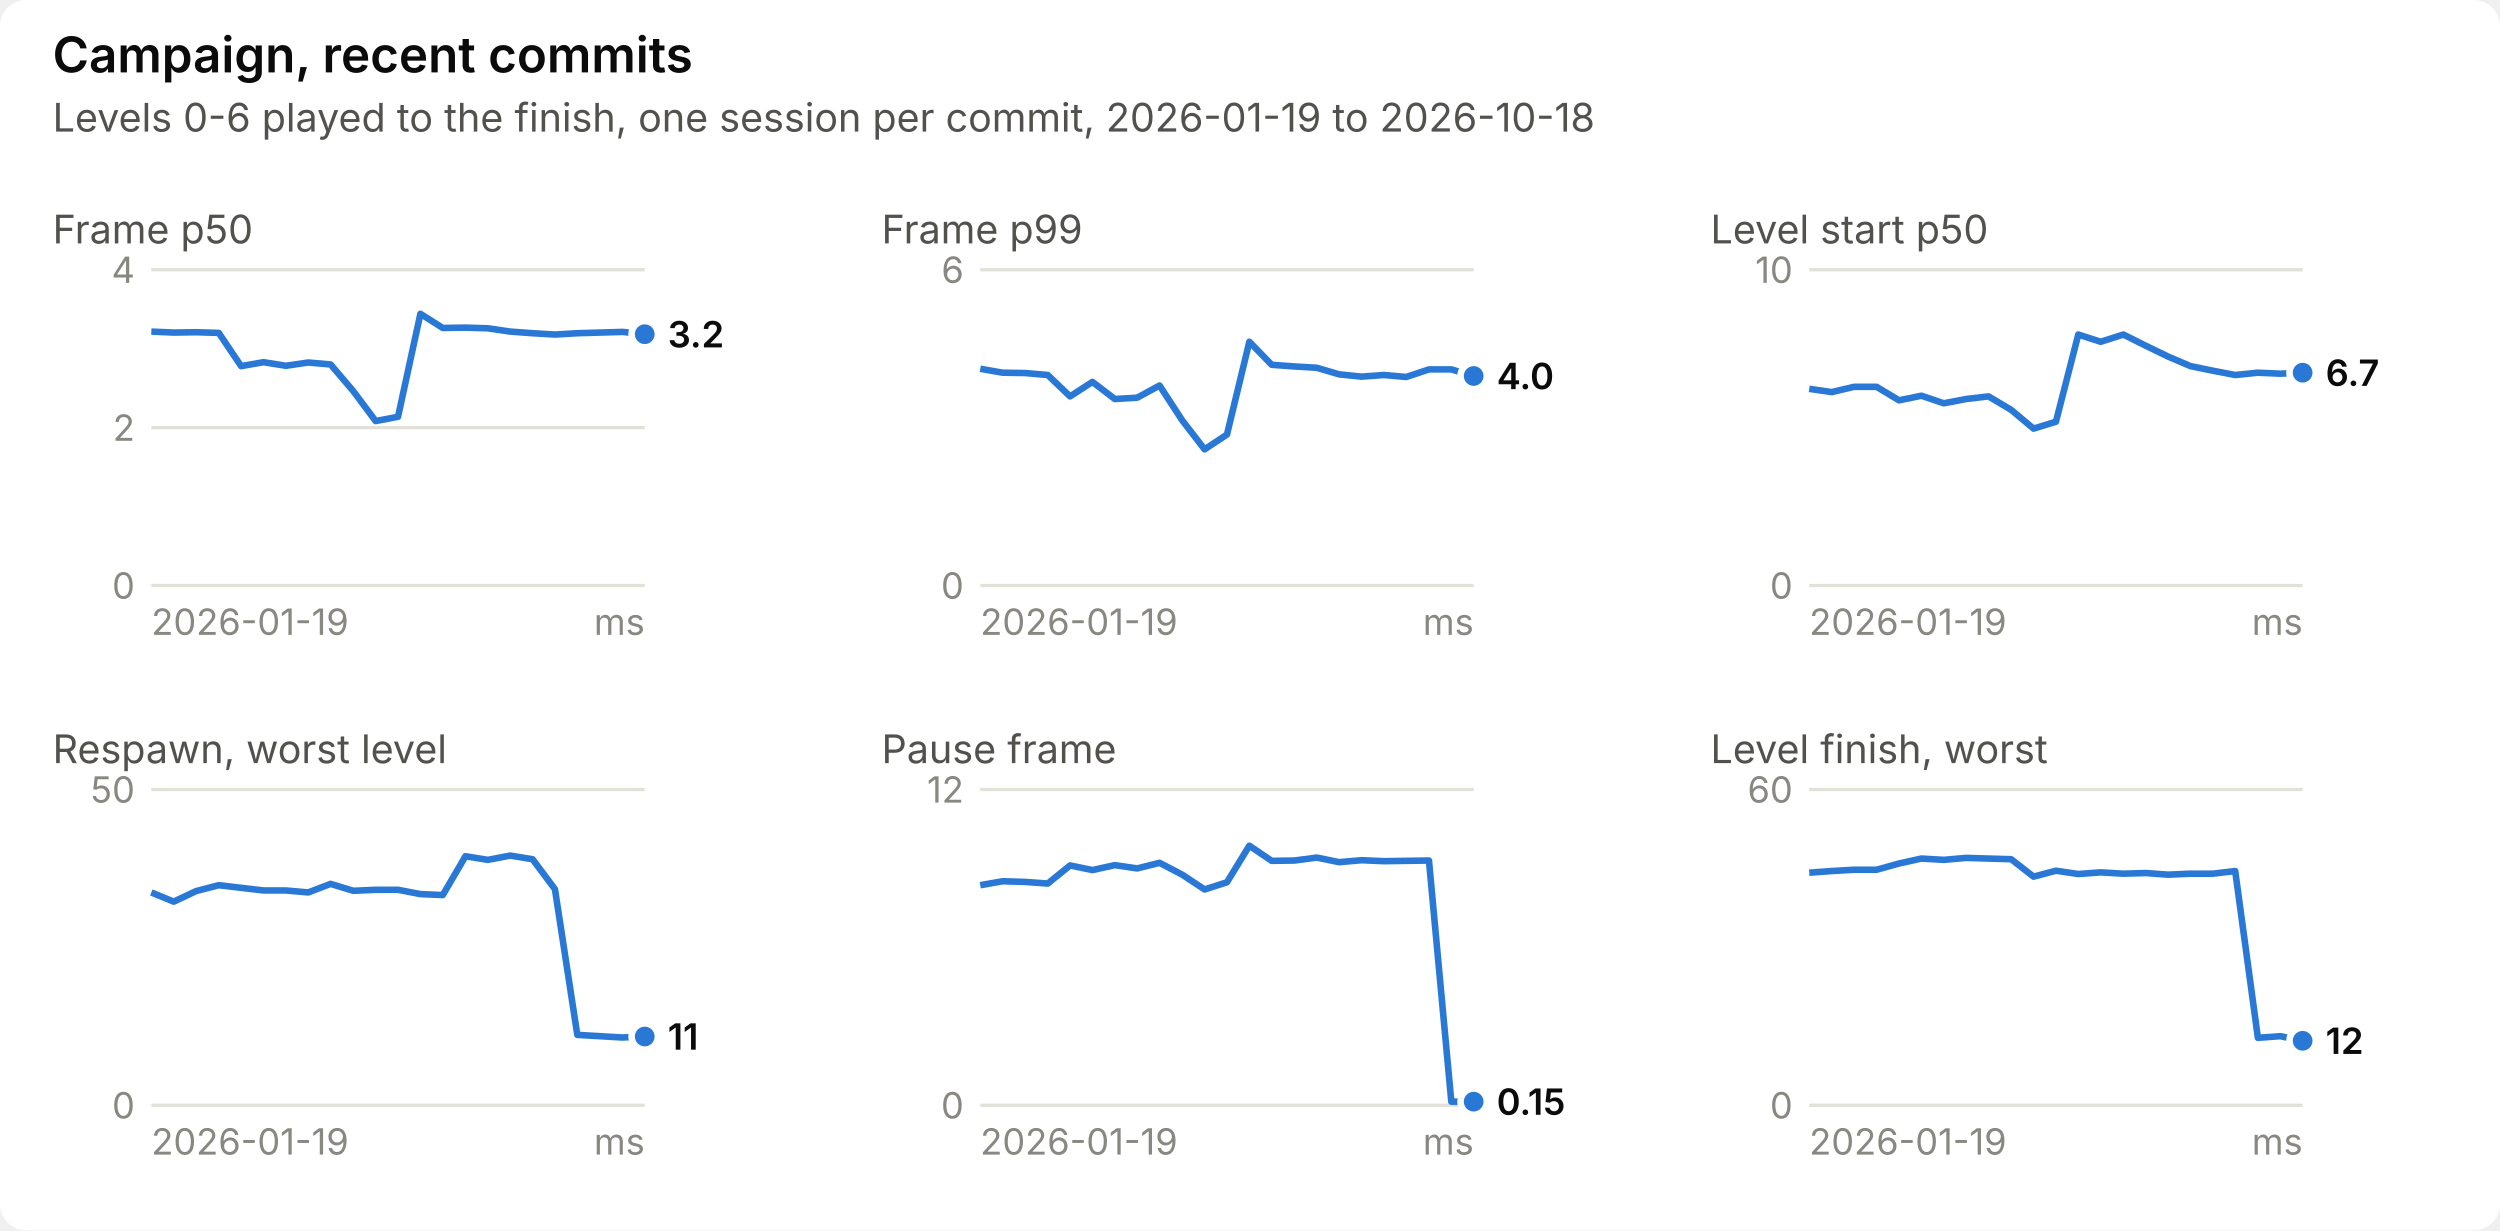
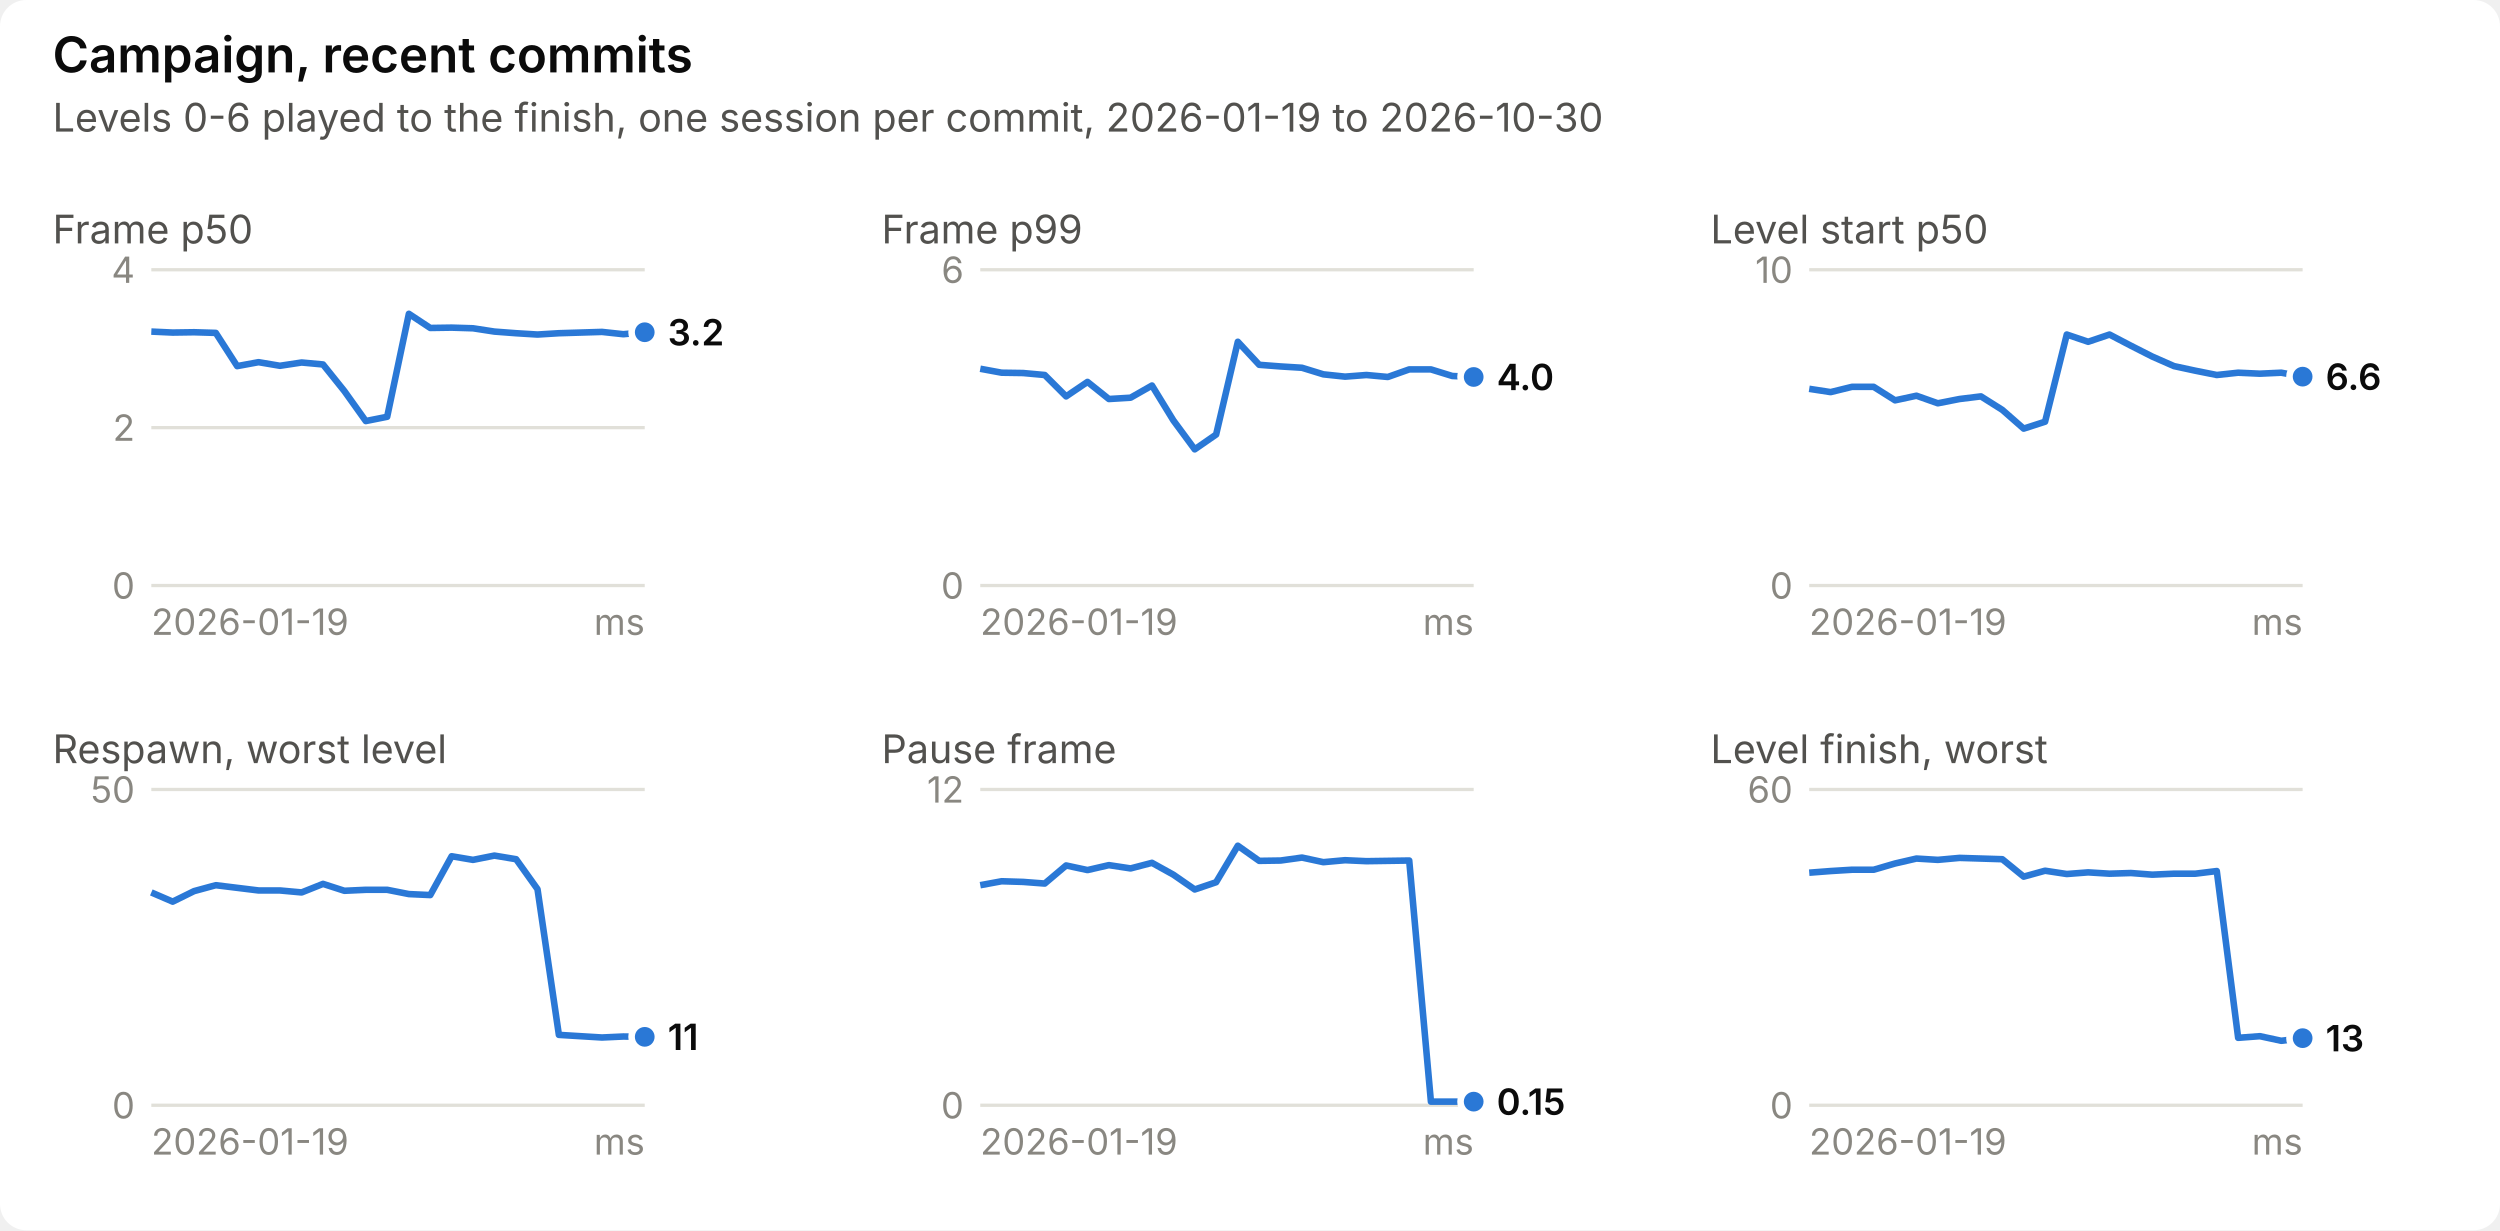
<svg xmlns="http://www.w3.org/2000/svg" viewBox="0 0 760 374" width="760" height="374" role="img">
  <style>text{font-family:system-ui,-apple-system,"Segoe UI",sans-serif}.t{font-size:15px;font-weight:600;fill:#0b0b0b} .s{font-size:12px;fill:#52514e}.a{font-size:11px;fill:#898781} .v{font-size:11px;font-weight:600;fill:#0b0b0b}.g{stroke:#e1e0d9;stroke-width:1} .b{stroke:#c3c2b7;stroke-width:1}.band{fill:#0b0b0b;fill-opacity:0.035} .tick{stroke:#898781;stroke-width:1}.l1{stroke:#2a78d6} .d1{fill:#2a78d6} .l2{stroke:#eb6834} .d2{fill:#eb6834}.ring{stroke:#ffffff;stroke-width:2}</style>
  <rect width="100%" height="100%" rx="8" fill="#ffffff" />
  <text class="t" x="16" y="22">Campaign, recent commits</text>
-   <text class="s" x="16" y="40">Levels 0-6 played to the finish, one session per commit, 2026-01-19 to 2026-10-18</text>
+   <text class="s" x="16" y="40">Levels 0-6 played to the finish, one session per commit, 2026-01-19 to 2026-10-30</text>
  <text class="s" x="16.0" y="74">Frame p50</text>
  <line class="g" x1="46.0" x2="196.0" y1="178.0" y2="178.0" />
  <text class="a" x="41.0" y="182.0" text-anchor="end">0</text>
  <line class="g" x1="46.0" x2="196.0" y1="130.0" y2="130.0" />
  <text class="a" x="41.0" y="134.0" text-anchor="end">2</text>
  <line class="g" x1="46.0" x2="196.0" y1="82.0" y2="82.0" />
  <text class="a" x="41.0" y="86.0" text-anchor="end">4</text>
-   <path class="l1" d="M46.0,100.8 L52.8,101.1 L59.6,101.0 L66.5,101.2 L73.3,111.3 L80.1,110.1 L86.9,111.2 L93.7,110.2 L100.5,110.8 L107.4,118.9 L114.2,128.0 L121.0,126.7 L127.8,95.4 L134.6,99.7 L141.5,99.6 L148.3,99.8 L155.1,100.8 L161.9,101.3 L168.7,101.7 L175.5,101.3 L182.4,101.1 L189.2,100.9 L196.0,101.6" fill="none" stroke-width="2" stroke-linejoin="round" />
-   <circle class="d1 ring" cx="196.0" cy="101.6" r="4" />
-   <text class="v" x="203.0" y="105.6">3.2</text>
+   <path class="l1" d="M46.0,100.8 L52.5,101.1 L59.0,101.0 L65.6,101.2 L72.1,111.3 L78.6,110.1 L85.1,111.2 L91.7,110.2 L98.2,110.8 L104.7,118.9 L111.2,128.0 L117.7,126.7 L124.3,95.4 L130.8,99.7 L137.3,99.6 L143.8,99.8 L150.3,100.8 L156.9,101.3 L163.4,101.7 L169.9,101.3 L176.4,101.1 L183.0,100.9 L189.5,101.6 L196.0,101.0" fill="none" stroke-width="2" stroke-linejoin="round" />
+   <circle class="d1 ring" cx="196.0" cy="101.0" r="4" />
+   <text class="v" x="203.0" y="105.0">3.2</text>
  <text class="a" x="46.0" y="193">2026-01-19</text>
  <text class="a" x="196.0" y="193" text-anchor="end">ms</text>
  <text class="s" x="268.0" y="74">Frame p99</text>
  <line class="g" x1="298.0" x2="448.0" y1="178.0" y2="178.0" />
  <text class="a" x="293.0" y="182.0" text-anchor="end">0</text>
  <line class="g" x1="298.0" x2="448.0" y1="82.0" y2="82.0" />
  <text class="a" x="293.0" y="86.0" text-anchor="end">6</text>
-   <path class="l1" d="M298.0,112.1 L304.8,113.3 L311.6,113.4 L318.5,114.0 L325.3,120.5 L332.1,116.1 L338.9,121.3 L345.7,120.9 L352.5,117.2 L359.4,127.8 L366.2,136.6 L373.0,132.1 L379.8,103.9 L386.6,110.9 L393.5,111.4 L400.3,111.8 L407.1,113.8 L413.9,114.5 L420.7,114.0 L427.5,114.6 L434.4,112.3 L441.2,112.3 L448.0,114.3" fill="none" stroke-width="2" stroke-linejoin="round" />
-   <circle class="d1 ring" cx="448.0" cy="114.3" r="4" />
-   <text class="v" x="455.0" y="118.3">4.0</text>
+   <path class="l1" d="M298.0,112.1 L304.5,113.3 L311.0,113.4 L317.6,114.0 L324.1,120.5 L330.6,116.1 L337.1,121.3 L343.7,120.9 L350.2,117.2 L356.7,127.8 L363.2,136.6 L369.7,132.1 L376.3,103.9 L382.8,110.9 L389.3,111.4 L395.8,111.8 L402.3,113.8 L408.9,114.5 L415.4,114.0 L421.9,114.6 L428.4,112.3 L435.0,112.3 L441.5,114.3 L448.0,114.6" fill="none" stroke-width="2" stroke-linejoin="round" />
+   <circle class="d1 ring" cx="448.0" cy="114.6" r="4" />
+   <text class="v" x="455.0" y="118.6">4.0</text>
  <text class="a" x="298.0" y="193">2026-01-19</text>
  <text class="a" x="448.0" y="193" text-anchor="end">ms</text>
  <text class="s" x="520.0" y="74">Level start p50</text>
  <line class="g" x1="550.0" x2="700.0" y1="178.0" y2="178.0" />
  <text class="a" x="545.0" y="182.0" text-anchor="end">0</text>
  <line class="g" x1="550.0" x2="700.0" y1="82.0" y2="82.0" />
  <text class="a" x="545.0" y="86.0" text-anchor="end">10</text>
-   <path class="l1" d="M550.0,118.2 L556.8,119.2 L563.6,117.6 L570.5,117.6 L577.3,121.7 L584.1,120.3 L590.9,122.6 L597.7,121.3 L604.5,120.5 L611.4,124.6 L618.2,130.3 L625.0,128.2 L631.8,101.7 L638.6,103.9 L645.5,101.7 L652.3,105.1 L659.1,108.4 L665.9,111.3 L672.7,112.7 L679.5,114.0 L686.4,113.3 L693.2,113.6 L700.0,113.3" fill="none" stroke-width="2" stroke-linejoin="round" />
-   <circle class="d1 ring" cx="700.0" cy="113.3" r="4" />
-   <text class="v" x="707.0" y="117.3">6.7</text>
+   <path class="l1" d="M550.0,118.2 L556.5,119.2 L563.0,117.6 L569.6,117.6 L576.1,121.7 L582.6,120.3 L589.1,122.6 L595.7,121.3 L602.2,120.5 L608.7,124.6 L615.2,130.3 L621.7,128.2 L628.3,101.7 L634.8,103.9 L641.3,101.7 L647.8,105.1 L654.3,108.4 L660.9,111.3 L667.4,112.7 L673.9,114.0 L680.4,113.3 L687.0,113.6 L693.5,113.3 L700.0,114.5" fill="none" stroke-width="2" stroke-linejoin="round" />
+   <circle class="d1 ring" cx="700.0" cy="114.5" r="4" />
+   <text class="v" x="707.0" y="118.5">6.6</text>
  <text class="a" x="550.0" y="193">2026-01-19</text>
  <text class="a" x="700.0" y="193" text-anchor="end">ms</text>
  <text class="s" x="16.0" y="232">Respawn, worst level</text>
  <line class="g" x1="46.0" x2="196.0" y1="336.0" y2="336.0" />
  <text class="a" x="41.0" y="340.0" text-anchor="end">0</text>
  <line class="g" x1="46.0" x2="196.0" y1="240.0" y2="240.0" />
  <text class="a" x="41.0" y="244.0" text-anchor="end">50</text>
-   <path class="l1" d="M46.0,271.3 L52.8,274.1 L59.6,270.9 L66.5,269.1 L73.3,269.9 L80.1,270.7 L86.9,270.7 L93.7,271.3 L100.5,268.7 L107.4,270.8 L114.2,270.5 L121.0,270.5 L127.8,271.8 L134.6,272.1 L141.5,260.3 L148.3,261.4 L155.1,260.1 L161.9,261.2 L168.7,270.3 L175.5,314.6 L182.4,315.0 L189.2,315.4 L196.0,315.1" fill="none" stroke-width="2" stroke-linejoin="round" />
-   <circle class="d1 ring" cx="196.0" cy="315.1" r="4" />
-   <text class="v" x="203.0" y="319.1">11</text>
+   <path class="l1" d="M46.0,271.3 L52.5,274.1 L59.0,270.9 L65.6,269.1 L72.1,269.9 L78.6,270.7 L85.1,270.7 L91.7,271.3 L98.2,268.7 L104.7,270.8 L111.2,270.5 L117.7,270.5 L124.3,271.8 L130.8,272.1 L137.3,260.3 L143.8,261.4 L150.3,260.1 L156.9,261.2 L163.4,270.3 L169.9,314.6 L176.4,315.0 L183.0,315.4 L189.5,315.1 L196.0,315.2" fill="none" stroke-width="2" stroke-linejoin="round" />
+   <circle class="d1 ring" cx="196.0" cy="315.2" r="4" />
+   <text class="v" x="203.0" y="319.2">11</text>
  <text class="a" x="46.0" y="351">2026-01-19</text>
  <text class="a" x="196.0" y="351" text-anchor="end">ms</text>
  <text class="s" x="268.0" y="232">Pause frame</text>
  <line class="g" x1="298.0" x2="448.0" y1="336.0" y2="336.0" />
  <text class="a" x="293.0" y="340.0" text-anchor="end">0</text>
  <line class="g" x1="298.0" x2="448.0" y1="240.0" y2="240.0" />
  <text class="a" x="293.0" y="244.0" text-anchor="end">12</text>
-   <path class="l1" d="M298.0,269.1 L304.8,267.9 L311.6,268.1 L318.5,268.6 L325.3,263.1 L332.1,264.5 L338.9,263.0 L345.7,264.0 L352.5,262.3 L359.4,265.9 L366.2,270.4 L373.0,268.2 L379.8,257.1 L386.6,261.7 L393.5,261.6 L400.3,260.7 L407.1,262.1 L413.9,261.5 L420.7,261.8 L427.5,261.7 L434.4,261.6 L441.2,334.9 L448.0,334.9" fill="none" stroke-width="2" stroke-linejoin="round" />
+   <path class="l1" d="M298.0,269.1 L304.5,267.9 L311.0,268.1 L317.6,268.6 L324.1,263.1 L330.6,264.5 L337.1,263.0 L343.7,264.0 L350.2,262.3 L356.7,265.9 L363.2,270.4 L369.7,268.2 L376.3,257.1 L382.8,261.7 L389.3,261.6 L395.8,260.7 L402.3,262.1 L408.9,261.5 L415.4,261.8 L421.9,261.7 L428.4,261.6 L435.0,334.9 L441.5,334.9 L448.0,334.9" fill="none" stroke-width="2" stroke-linejoin="round" />
  <circle class="d1 ring" cx="448.0" cy="334.9" r="4" />
  <text class="v" x="455.0" y="338.9">0.15</text>
  <text class="a" x="298.0" y="351">2026-01-19</text>
  <text class="a" x="448.0" y="351" text-anchor="end">ms</text>
  <text class="s" x="520.0" y="232">Level finish, worst</text>
  <line class="g" x1="550.0" x2="700.0" y1="336.0" y2="336.0" />
  <text class="a" x="545.0" y="340.0" text-anchor="end">0</text>
  <line class="g" x1="550.0" x2="700.0" y1="240.0" y2="240.0" />
  <text class="a" x="545.0" y="244.0" text-anchor="end">60</text>
-   <path class="l1" d="M550.0,265.3 L556.8,264.8 L563.6,264.4 L570.5,264.4 L577.3,262.5 L584.1,261.0 L590.9,261.4 L597.7,260.8 L604.5,261.0 L611.4,261.2 L618.2,266.5 L625.0,264.7 L631.8,265.7 L638.6,265.2 L645.5,265.6 L652.3,265.4 L659.1,265.9 L665.9,265.6 L672.7,265.6 L679.5,264.8 L686.4,315.5 L693.2,315.0 L700.0,316.4" fill="none" stroke-width="2" stroke-linejoin="round" />
-   <circle class="d1 ring" cx="700.0" cy="316.4" r="4" />
-   <text class="v" x="707.0" y="320.4">12</text>
+   <path class="l1" d="M550.0,265.3 L556.5,264.8 L563.0,264.4 L569.6,264.4 L576.1,262.5 L582.6,261.0 L589.1,261.4 L595.7,260.8 L602.2,261.0 L608.7,261.2 L615.2,266.5 L621.7,264.7 L628.3,265.7 L634.8,265.2 L641.3,265.6 L647.8,265.4 L654.3,265.9 L660.9,265.6 L667.4,265.6 L673.9,264.8 L680.4,315.5 L687.0,315.0 L693.5,316.4 L700.0,315.6" fill="none" stroke-width="2" stroke-linejoin="round" />
+   <circle class="d1 ring" cx="700.0" cy="315.6" r="4" />
+   <text class="v" x="707.0" y="319.6">13</text>
  <text class="a" x="550.0" y="351">2026-01-19</text>
  <text class="a" x="700.0" y="351" text-anchor="end">ms</text>
</svg>
